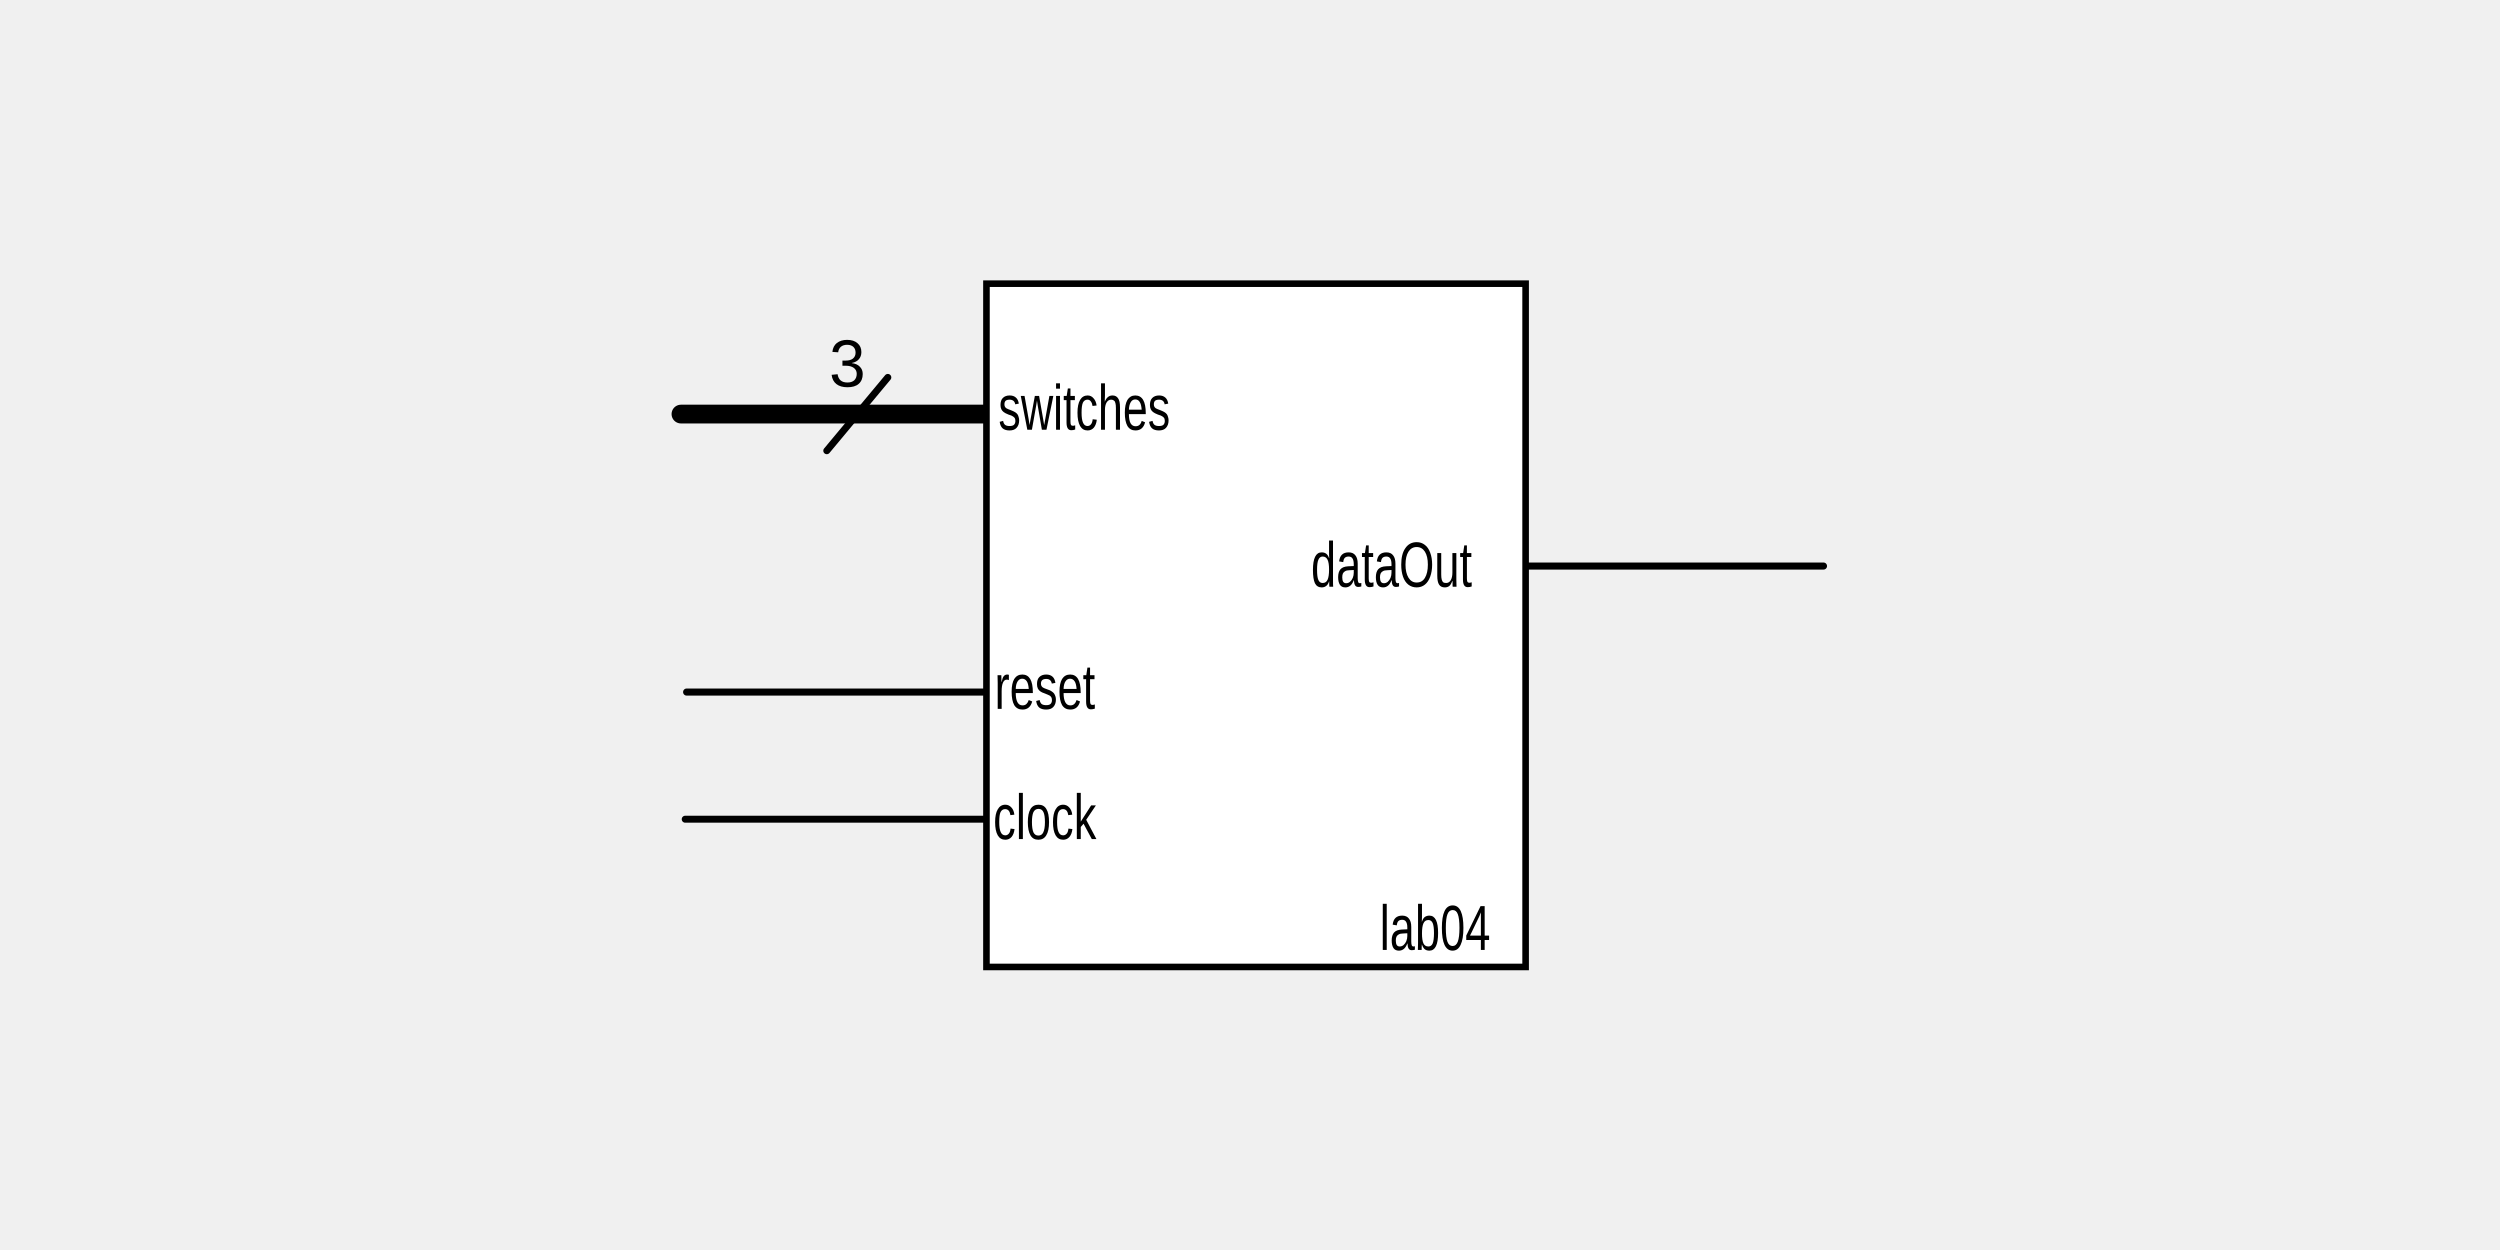
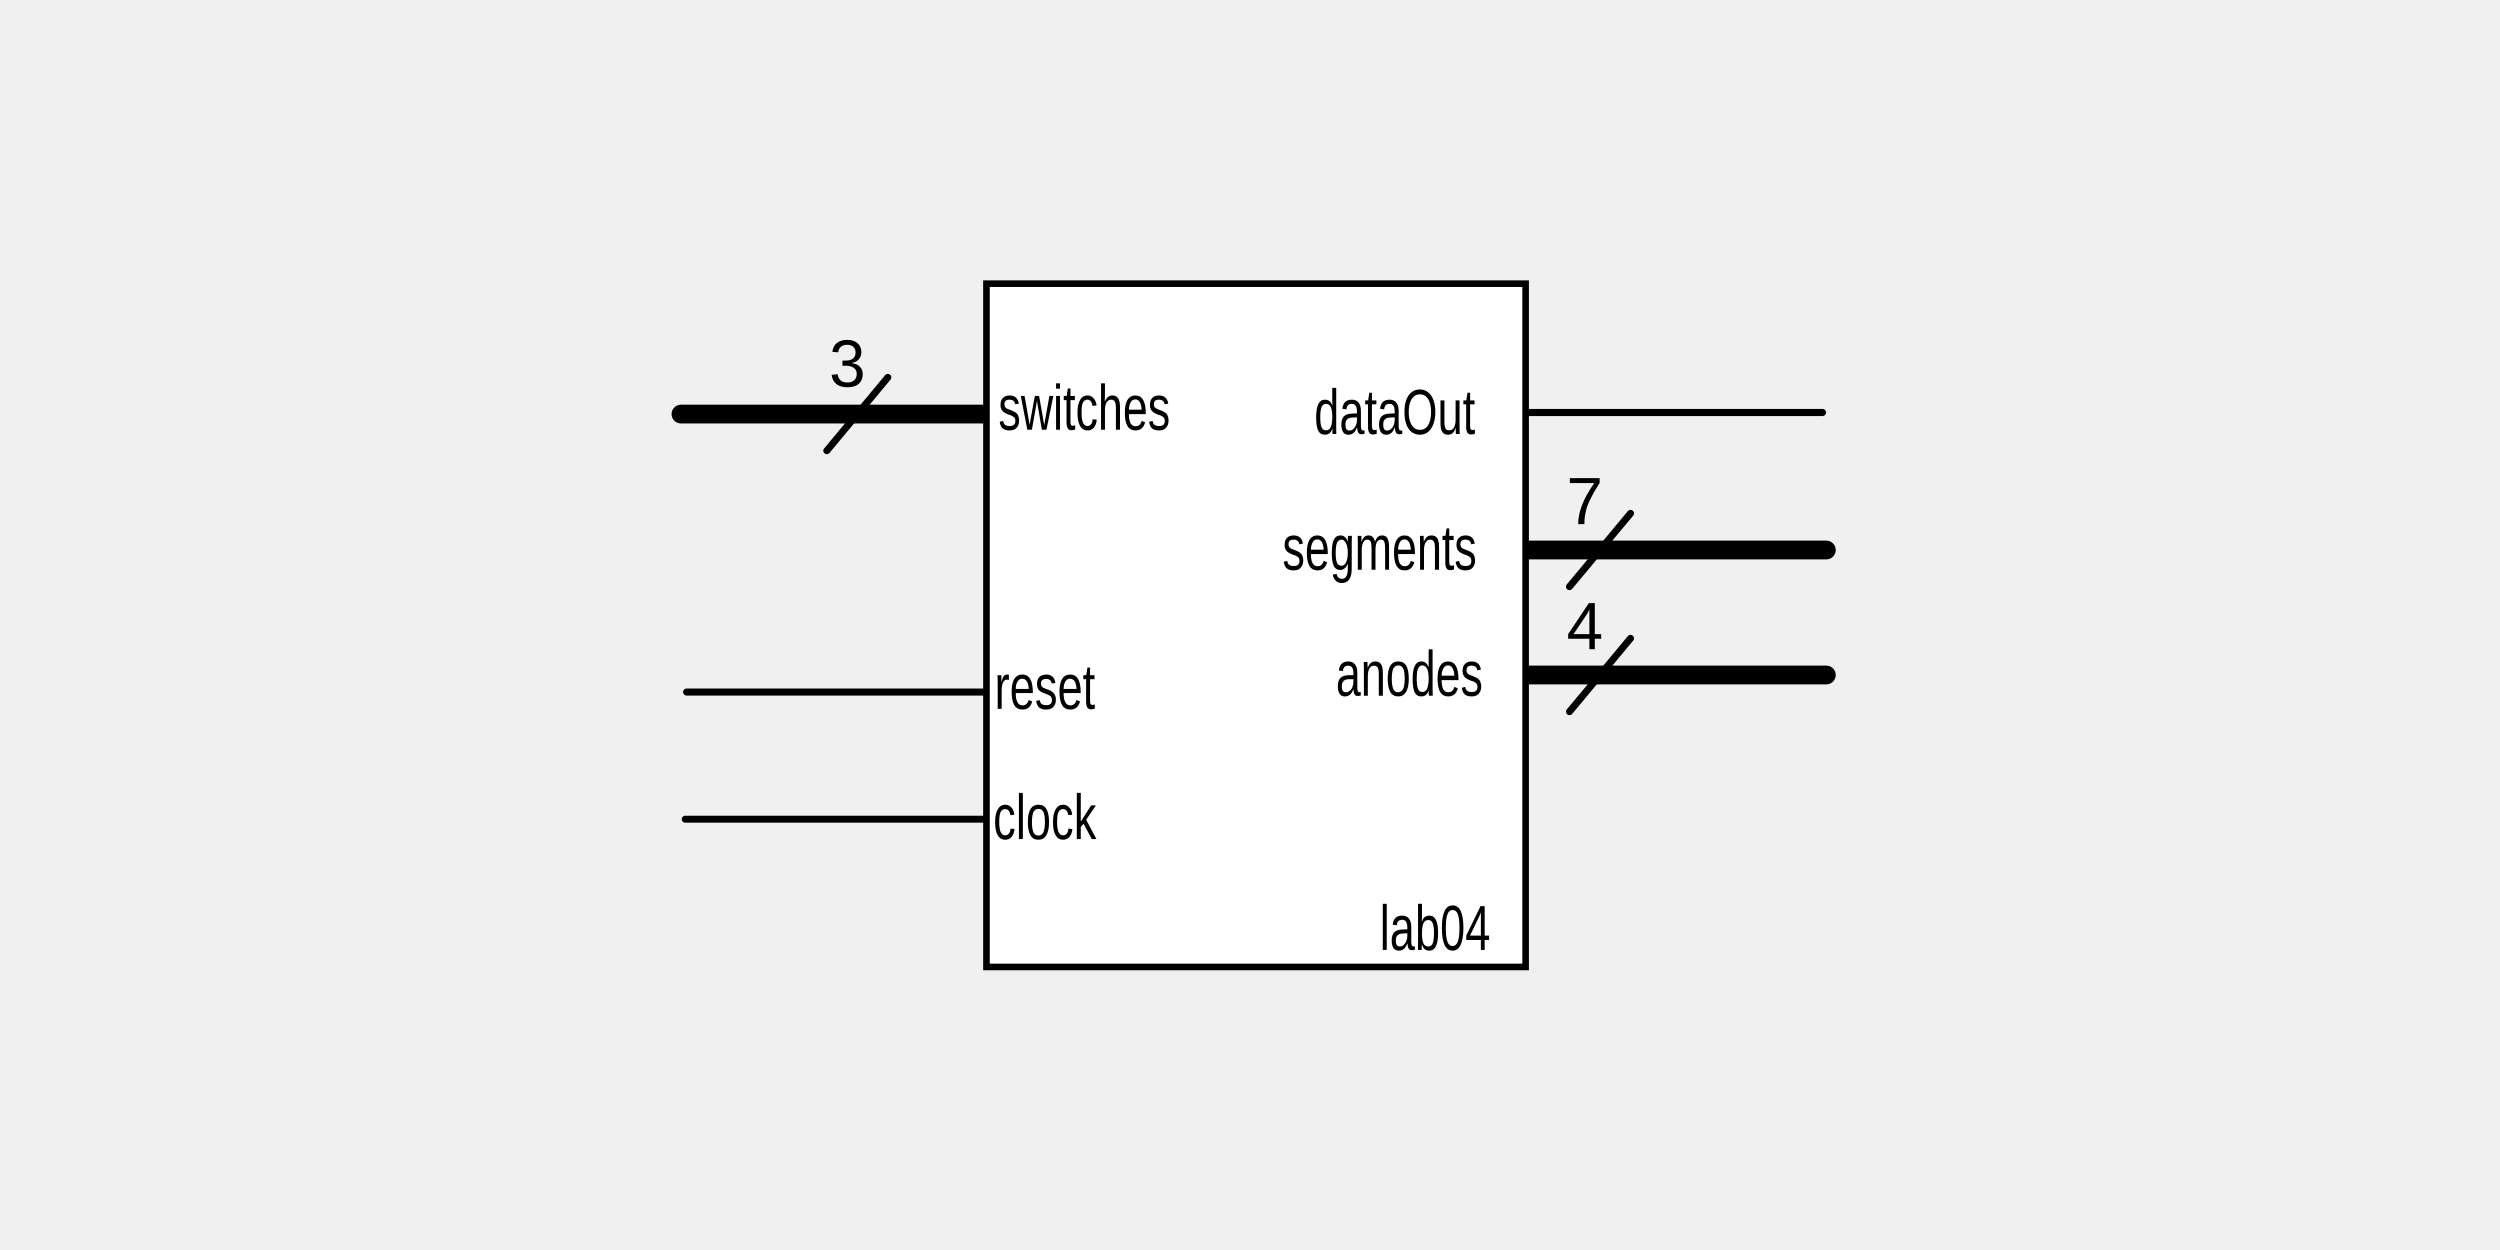
<svg xmlns="http://www.w3.org/2000/svg" width="200mm" height="100mm" viewBox="0 0 200 100" version="1.1" id="svg1">
  <defs id="defs1" />
  <g id="layer1">
    <path style="fill:none;fill-opacity:1;stroke:#000000;stroke-width:0.567;stroke-linecap:round;stroke-linejoin:round;stroke-dasharray:none;stroke-opacity:1" d="M 88.526,55.365 H 54.93" id="path10" />
    <path style="fill:none;fill-opacity:1;stroke:#000000;stroke-width:0.558;stroke-linecap:round;stroke-linejoin:round;stroke-dasharray:none;stroke-opacity:1" d="M 87.314,65.537 H 54.817" id="path10-6" />
    <path style="fill:none;fill-opacity:1;stroke:#000000;stroke-width:1.5;stroke-linecap:round;stroke-linejoin:round;stroke-dasharray:none;stroke-opacity:1" d="M 86.693,33.126 H 54.476" id="path10-9-8-1-8" />
    <path style="fill:none;fill-opacity:1;stroke:#000000;stroke-width:0.559;stroke-linecap:round;stroke-linejoin:round;stroke-dasharray:none;stroke-opacity:1" d="m 71.025,30.194 -4.882,5.863" id="path9-73-1-8-24" />
-     <path style="fill:none;fill-opacity:1;stroke:#000000;stroke-width:0.567;stroke-linecap:round;stroke-linejoin:round;stroke-dasharray:none;stroke-opacity:1" d="M 145.879,45.284 H 112.284" id="path10-7" />
+     <path style="fill:none;fill-opacity:1;stroke:#000000;stroke-width:0.567;stroke-linecap:round;stroke-linejoin:round;stroke-dasharray:none;stroke-opacity:1" d="M 145.798,33 H 112.202" id="path10-7" />
    <text xml:space="preserve" style="font-size:5.29px;font-family:'Liberation Sans';-inkscape-font-specification:'Liberation Sans, Normal';fill:#000000;fill-opacity:1;stroke:none;stroke-width:0.496;stroke-linecap:round;stroke-linejoin:round" x="67.054" y="30.597" id="text2213-12-9-5-55" transform="scale(0.9891725,1.010946)">
      <tspan id="tspan2211-3-2-0-17" x="67.054" y="30.597" style="stroke-width:0.496">3</tspan>
    </text>
+     <path style="fill:none;fill-opacity:1;stroke:#000000;stroke-width:1.5;stroke-linecap:round;stroke-linejoin:round;stroke-dasharray:none;stroke-opacity:1" d="M 146.108,44 H 113.892" id="path10-9-8-1-8-1" />
+     <path style="fill:none;fill-opacity:1;stroke:#000000;stroke-width:1.5;stroke-linecap:round;stroke-linejoin:round;stroke-dasharray:none;stroke-opacity:1" d="M 146.108,54 H 113.892" id="path10-9-8-1-8-1-2" />
    <rect x="78.916" y="22.694" width="43.133" height="54.663" fill="none" stroke="#000000" stroke-width="0.707" stroke-linecap="butt" stroke-linejoin="miter" stroke-dasharray="none" id="rect2" style="fill:#ffffff;fill-opacity:1;stroke-width:0.527;stroke-dasharray:none" />
    <text xml:space="preserve" style="font-size:4.281px;font-family:'Liberation Sans';-inkscape-font-specification:'Liberation Sans, Normal';fill:#000000;fill-opacity:1;stroke:none;stroke-width:0.401;stroke-linecap:round;stroke-linejoin:round" x="95.395" y="28.787" id="text2213" transform="scale(0.8372634,1.194367)">
      <tspan x="95.395" y="28.787" style="stroke-width:0.401" id="tspan3">switches</tspan>
    </text>
    <text xml:space="preserve" style="font-size:4.304px;font-family:'Liberation Sans';-inkscape-font-specification:'Liberation Sans, Normal';fill:#000000;fill-opacity:1;stroke:none;stroke-width:0.404;stroke-linecap:round;stroke-linejoin:round" x="94.391" y="56.502" id="text10-5" transform="scale(0.8417324,1.188026)">
      <tspan id="tspan10-3" x="94.391" y="56.502" style="stroke-width:0.404">clock</tspan>
    </text>
    <text xml:space="preserve" style="font-size:4.304px;font-family:'Liberation Sans';-inkscape-font-specification:'Liberation Sans, Normal';fill:#000000;fill-opacity:1;stroke:none;stroke-width:0.404;stroke-linecap:round;stroke-linejoin:round" x="94.528" y="47.732" id="text10" transform="scale(0.8417324,1.188026)">
      <tspan id="tspan10" x="94.528" y="47.732" style="stroke-width:0.404">reset</tspan>
    </text>
-     <text xml:space="preserve" style="font-size:4.304px;font-family:'Liberation Sans';-inkscape-font-specification:'Liberation Sans, Normal';fill:#000000;fill-opacity:1;stroke:none;stroke-width:0.404;stroke-linecap:round;stroke-linejoin:round" x="124.596" y="39.509" id="text2217-2" transform="scale(0.8417324,1.188026)">
-       <tspan id="tspan2215-7" x="124.596" y="39.509" style="stroke-width:0.404">dataOut</tspan>
+     <text xml:space="preserve" style="font-size:4.304px;font-family:'Liberation Sans';-inkscape-font-specification:'Liberation Sans, Normal';fill:#000000;fill-opacity:1;stroke:none;stroke-width:0.404;stroke-linecap:round;stroke-linejoin:round" x="124.904" y="29.229" id="text2217-2" transform="scale(0.8417324,1.188026)">
+       <tspan id="tspan2215-7" x="124.904" y="29.229" style="stroke-width:0.404">dataOut</tspan>
    </text>
    <text xml:space="preserve" style="font-size:4.304px;font-family:'Liberation Sans';-inkscape-font-specification:'Liberation Sans, Normal';fill:#000000;fill-opacity:1;stroke:none;stroke-width:0.404;stroke-linecap:round;stroke-linejoin:round" x="131.126" y="63.972" id="text10-5-1" transform="scale(0.8417324,1.188026)">
      <tspan x="131.126" y="63.972" style="stroke-width:0.404" id="tspan1">lab04</tspan>
    </text>
+     <path style="fill:none;fill-opacity:1;stroke:#000000;stroke-width:0.559;stroke-linecap:round;stroke-linejoin:round;stroke-dasharray:none;stroke-opacity:1" d="m 130.441,41.069 -4.882,5.863" id="path9-73-1-8-24-1" />
+     <text xml:space="preserve" style="font-size:4.281px;font-family:'Liberation Sans';-inkscape-font-specification:'Liberation Sans, Normal';fill:#000000;fill-opacity:1;stroke:none;stroke-width:0.401;stroke-linecap:round;stroke-linejoin:round" x="122.539" y="38.161" id="text2213-5" transform="scale(0.8372634,1.194367)">
+       <tspan x="122.539" y="38.161" style="stroke-width:0.401" id="tspan3-2">segments</tspan>
+     </text>
+     <path style="fill:none;fill-opacity:1;stroke:#000000;stroke-width:0.559;stroke-linecap:round;stroke-linejoin:round;stroke-dasharray:none;stroke-opacity:1" d="m 130.441,51.069 -4.882,5.863" id="path9-73-1-8-24-1-3" />
+     <text xml:space="preserve" style="font-size:4.281px;font-family:'Liberation Sans';-inkscape-font-specification:'Liberation Sans, Normal';fill:#000000;fill-opacity:1;stroke:none;stroke-width:0.401;stroke-linecap:round;stroke-linejoin:round" x="127.643" y="46.602" id="text2213-5-2" transform="scale(0.8372634,1.194367)">
+       <tspan x="127.643" y="46.602" style="stroke-width:0.401" id="tspan3-2-2">anodes</tspan>
+     </text>
+     <text xml:space="preserve" style="font-size:5.29px;font-family:'Liberation Sans';-inkscape-font-specification:'Liberation Sans, Normal';fill:#000000;fill-opacity:1;stroke:none;stroke-width:0.496;stroke-linecap:round;stroke-linejoin:round" x="126.699" y="41.478" id="text2213-12-9-5-55-7" transform="scale(0.9891725,1.010946)">
+       <tspan id="tspan2211-3-2-0-17-6" x="126.699" y="41.478" style="stroke-width:0.496">7</tspan>
+     </text>
+     <text xml:space="preserve" style="font-size:5.29px;font-family:'Liberation Sans';-inkscape-font-specification:'Liberation Sans, Normal';fill:#000000;fill-opacity:1;stroke:none;stroke-width:0.496;stroke-linecap:round;stroke-linejoin:round" x="126.699" y="51.37" id="text2213-12-9-5-55-79" transform="scale(0.9891725,1.010946)">
+       <tspan id="tspan2211-3-2-0-17-5" x="126.699" y="51.37" style="stroke-width:0.496">4</tspan>
+     </text>
  </g>
</svg>
